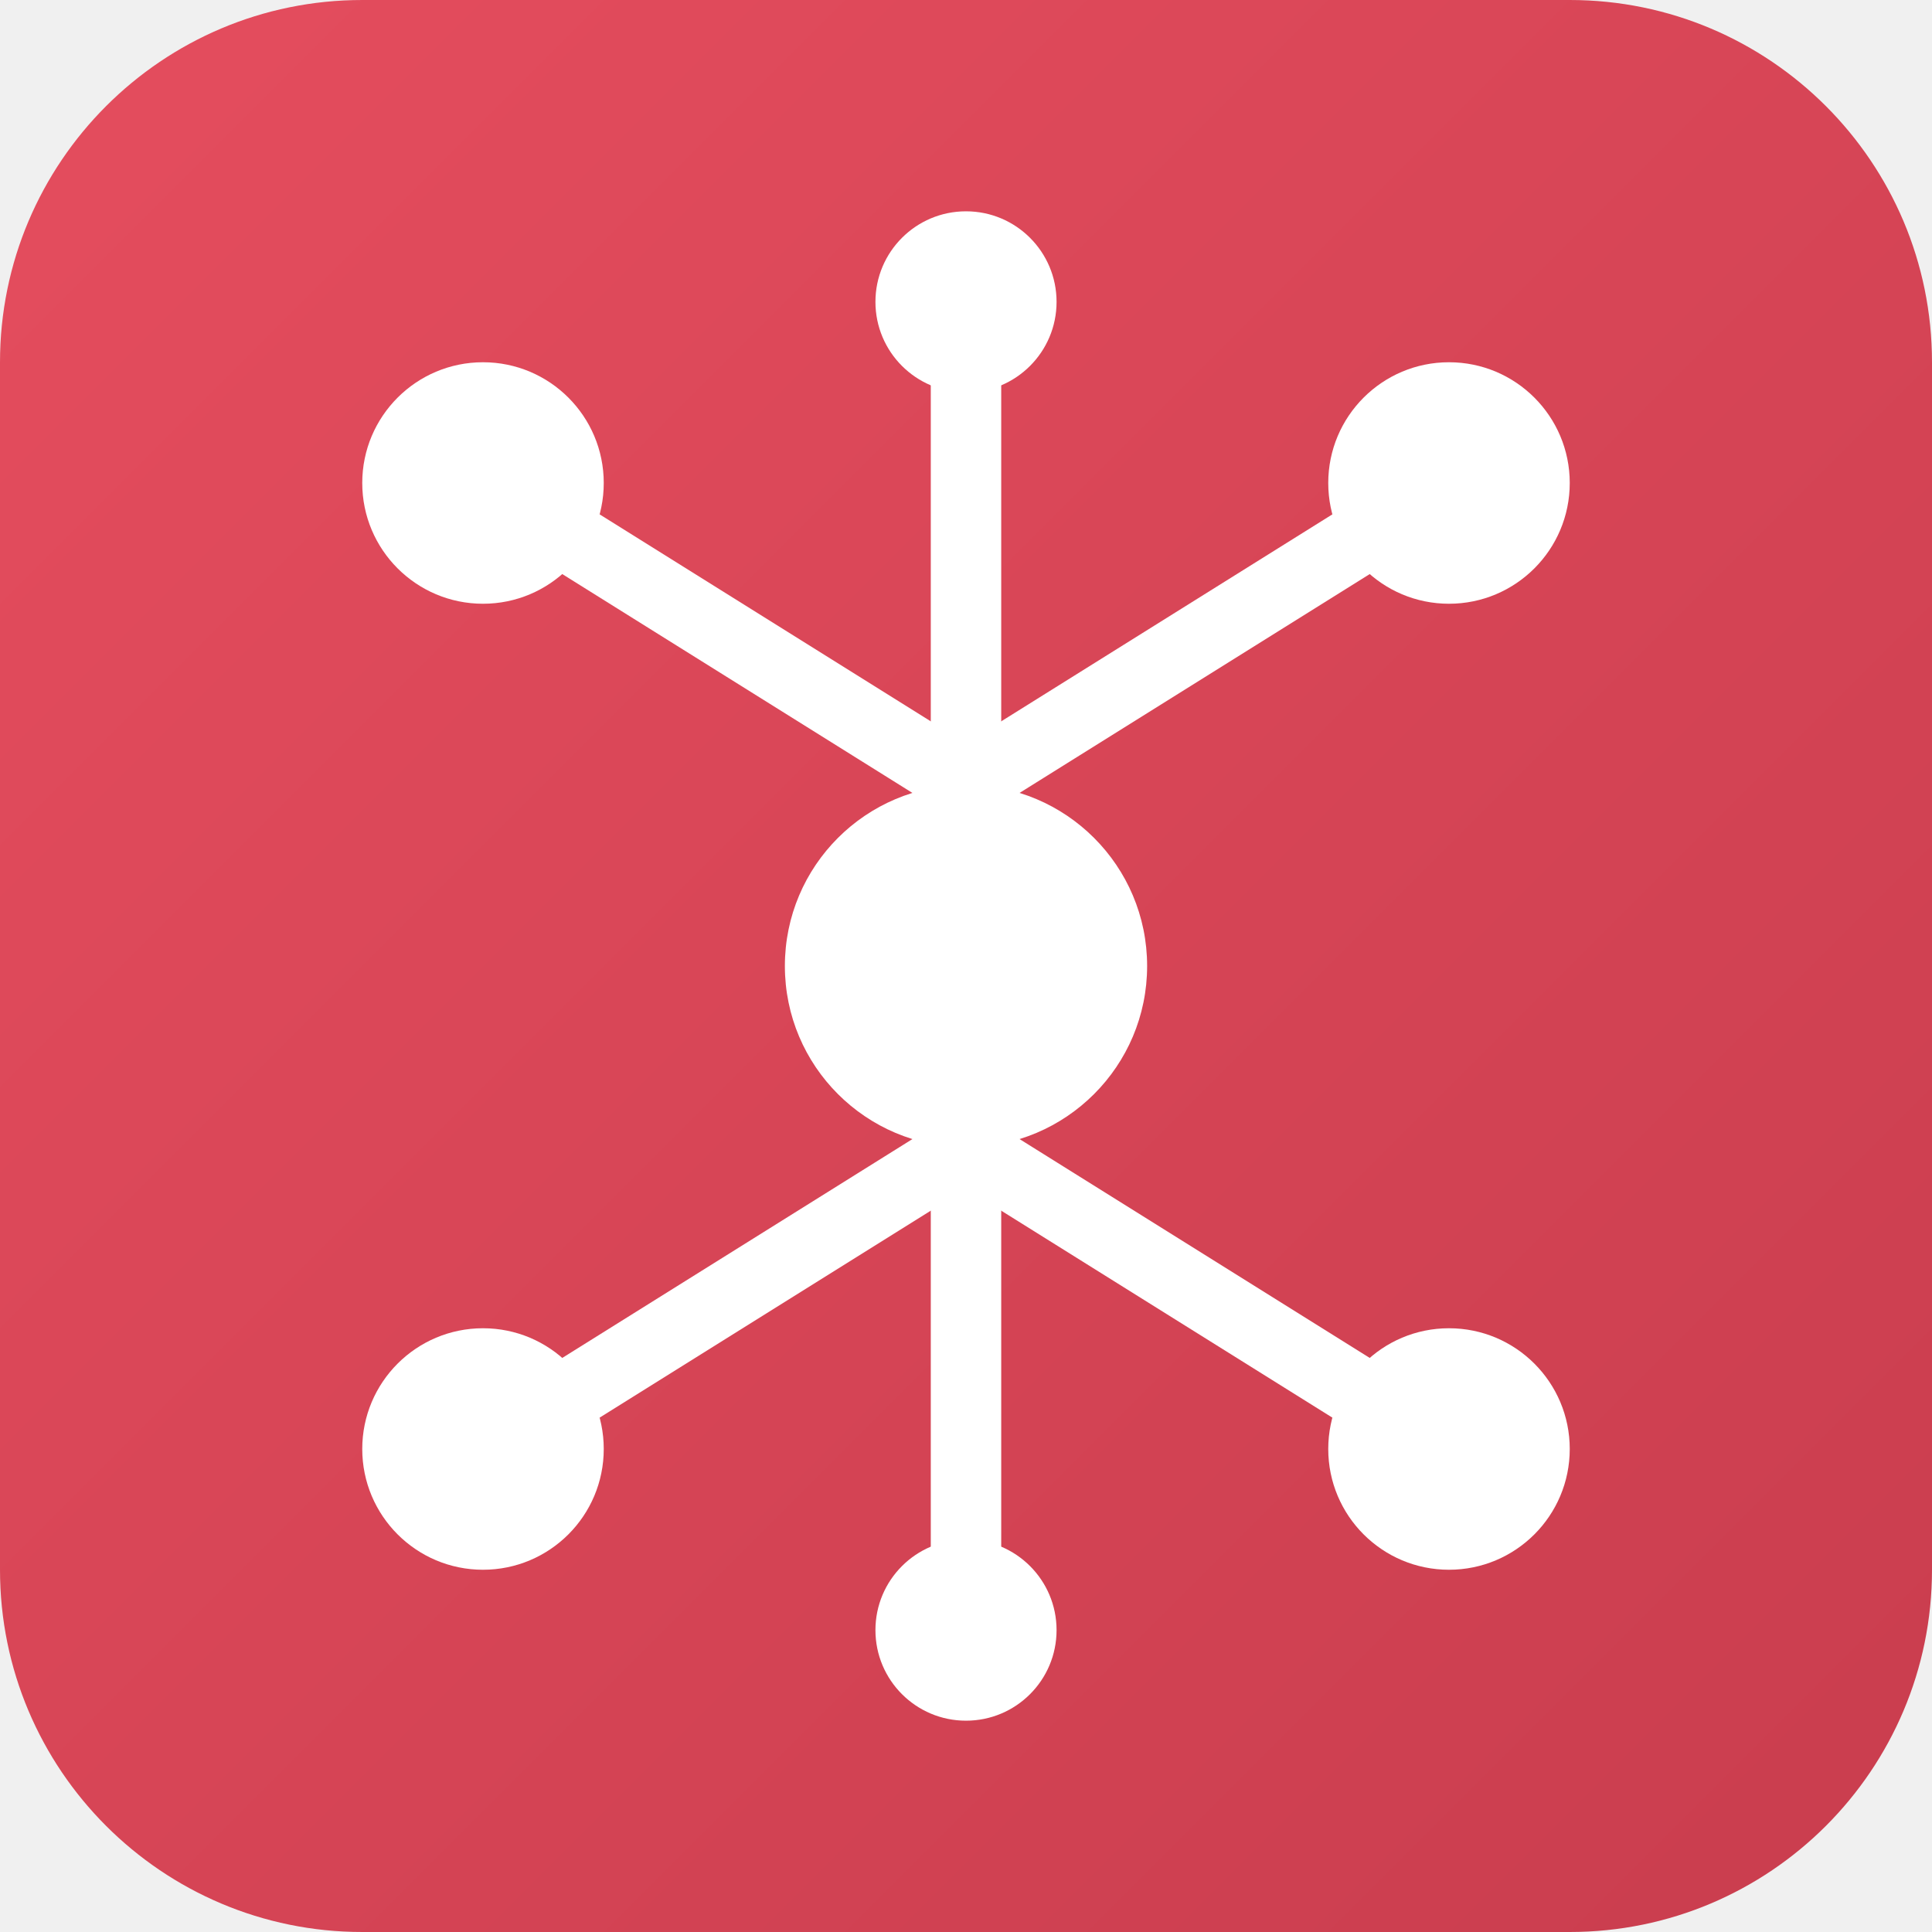
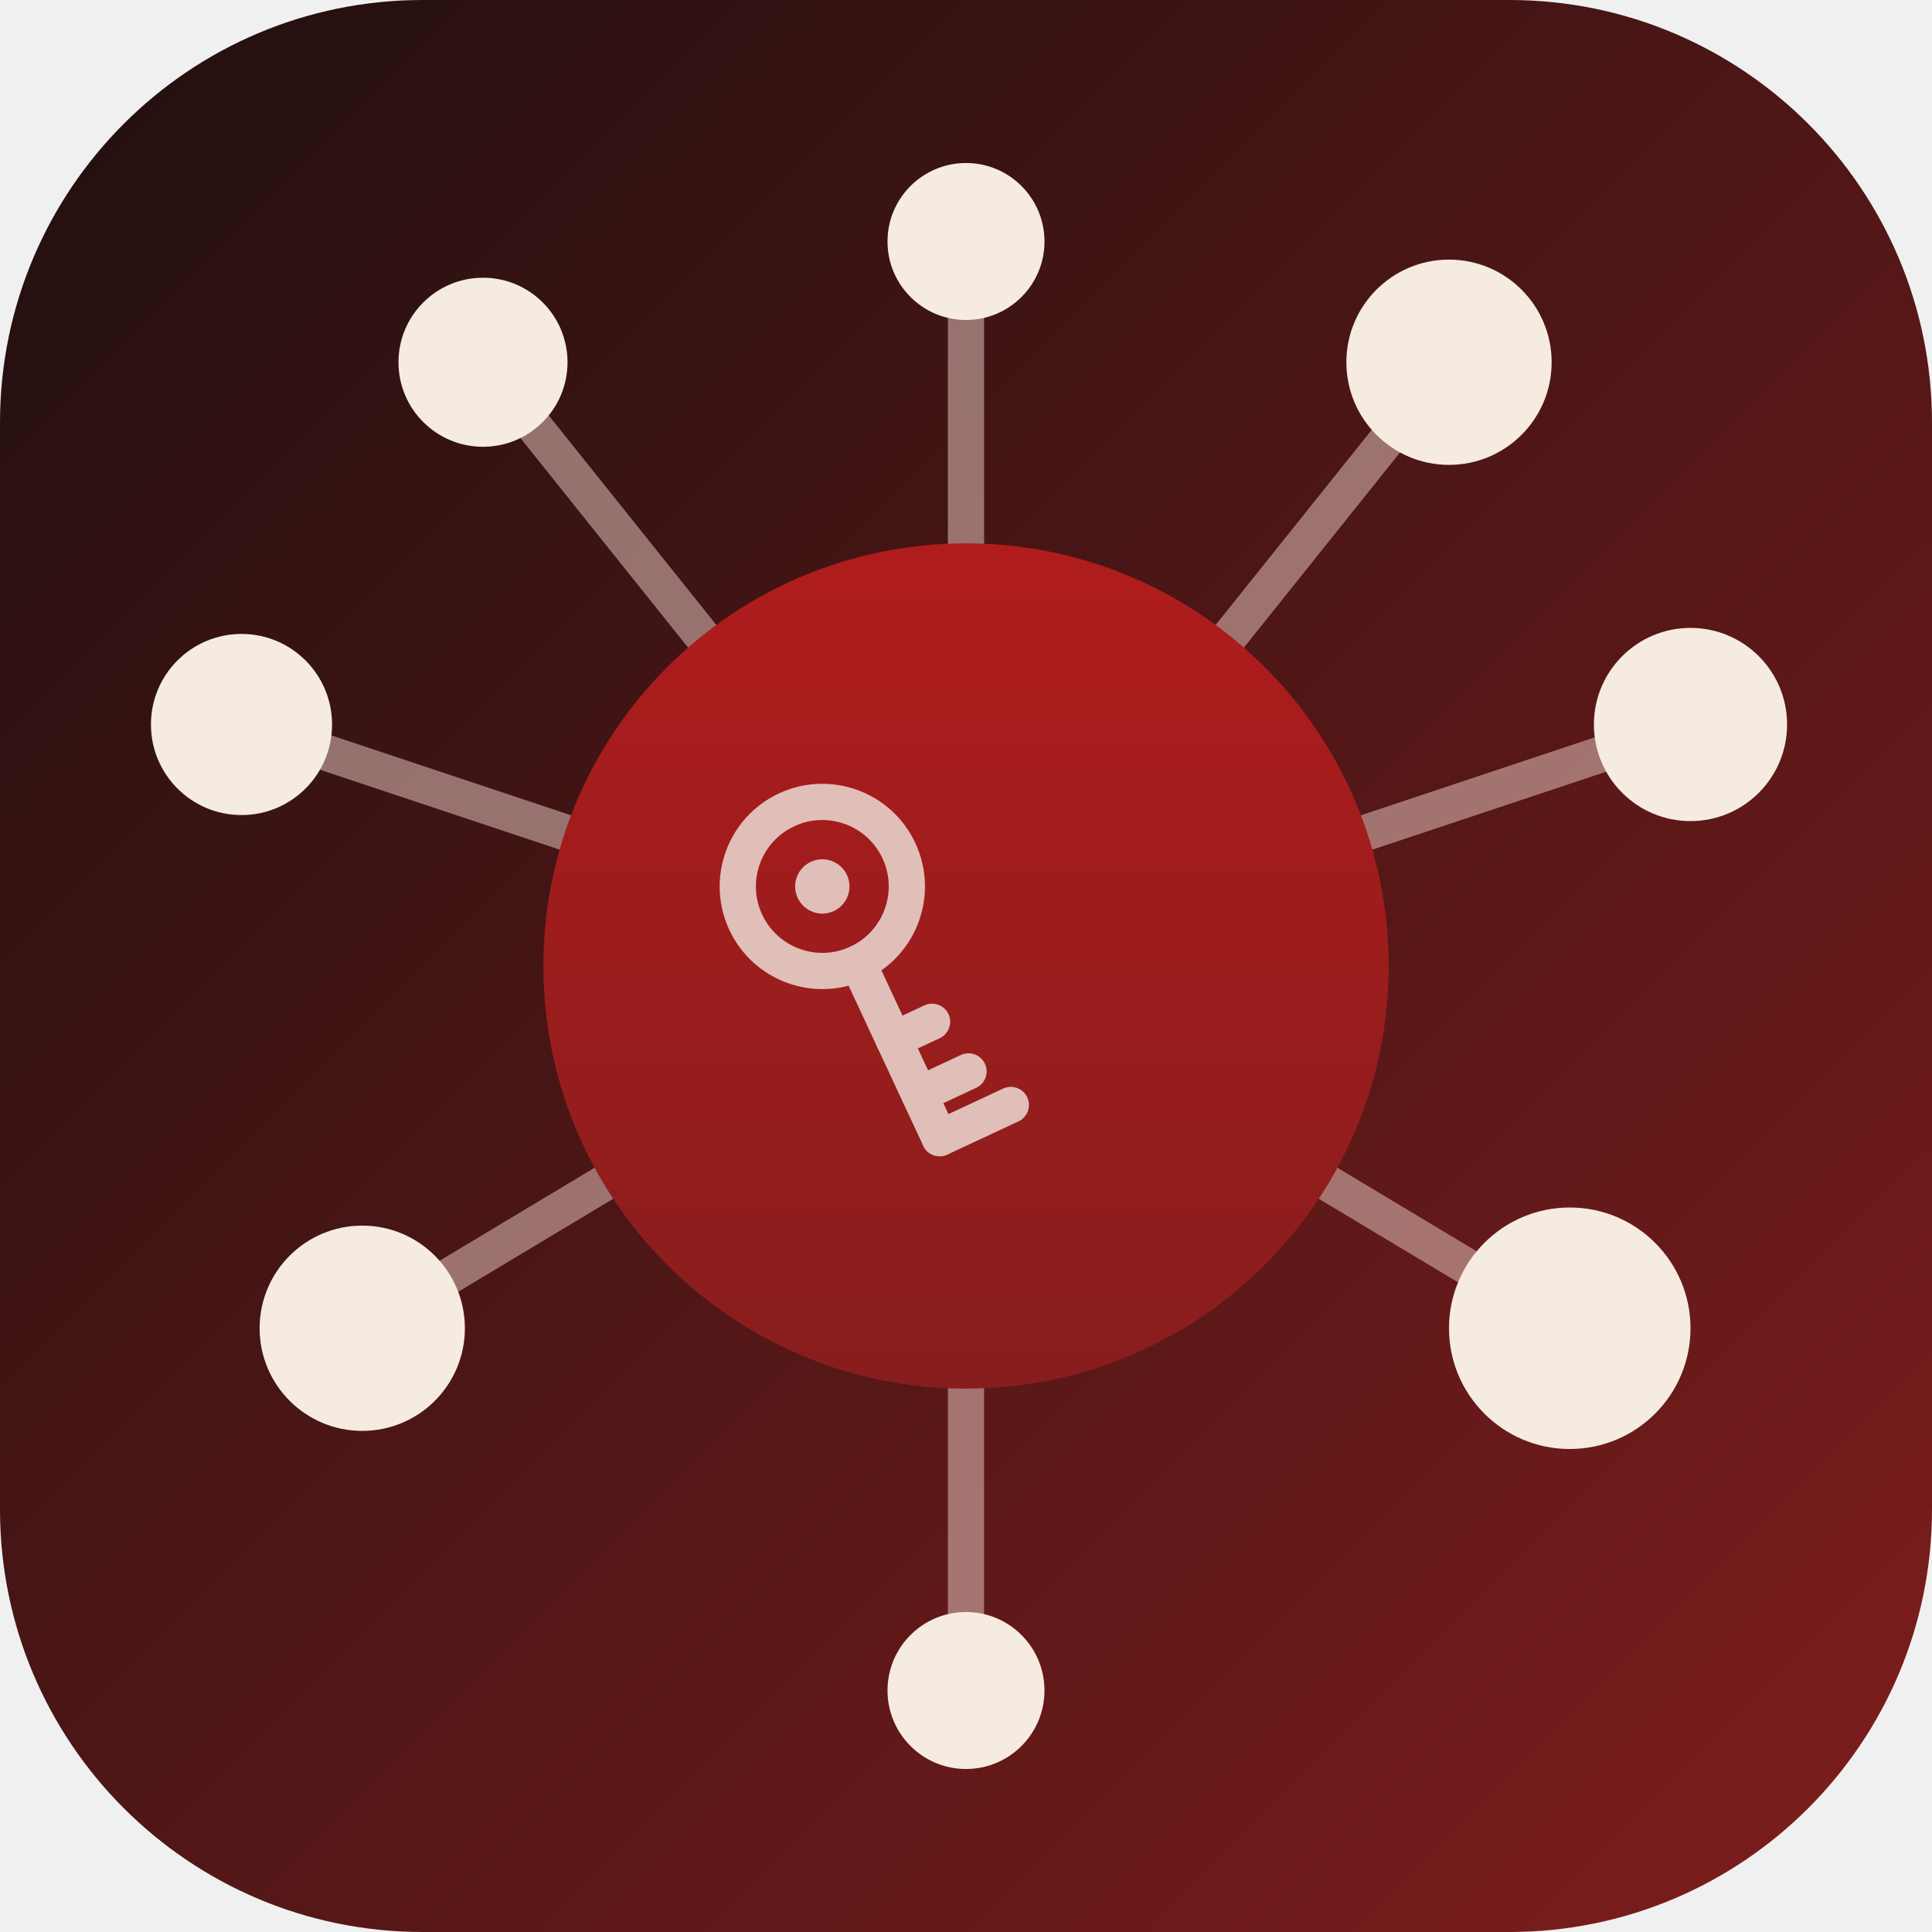
- <svg xmlns="http://www.w3.org/2000/svg" width="192" height="192" viewBox="0 0 192 192" fill="none">
-   <rect width="192" height="192" rx="36" fill="url(#gradient)" />
-   <circle cx="96" cy="96" r="18" fill="white" />
-   <circle cx="48" cy="48" r="12" fill="white" />
-   <circle cx="144" cy="48" r="12" fill="white" />
-   <circle cx="48" cy="144" r="12" fill="white" />
-   <circle cx="144" cy="144" r="12" fill="white" />
-   <circle cx="96" cy="30" r="9" fill="white" />
-   <circle cx="96" cy="162" r="9" fill="white" />
-   <line x1="96" y1="78" x2="48" y2="48" stroke="white" stroke-width="7" stroke-linecap="round" />
-   <line x1="96" y1="78" x2="144" y2="48" stroke="white" stroke-width="7" stroke-linecap="round" />
-   <line x1="96" y1="114" x2="48" y2="144" stroke="white" stroke-width="7" stroke-linecap="round" />
-   <line x1="96" y1="114" x2="144" y2="144" stroke="white" stroke-width="7" stroke-linecap="round" />
-   <line x1="96" y1="78" x2="96" y2="30" stroke="white" stroke-width="7" stroke-linecap="round" />
-   <line x1="96" y1="114" x2="96" y2="162" stroke="white" stroke-width="7" stroke-linecap="round" />
+ <svg xmlns="http://www.w3.org/2000/svg" width="32" height="32" viewBox="0 0 32 32" fill="none">
  <defs>
-     <linearGradient id="gradient" x1="0" y1="0" x2="192" y2="192" gradientUnits="userSpaceOnUse">
-       <stop stop-color="#E54D5E" />
-       <stop offset="1" stop-color="#C93D4E" />
+     <linearGradient id="bg" x1="0" y1="0" x2="32" y2="32" gradientUnits="userSpaceOnUse">
+       <stop stop-color="#1F0F0F" />
+       <stop offset="1" stop-color="#7F1D1D" />
+     </linearGradient>
+     <linearGradient id="center" x1="16" y1="6" x2="16" y2="26" gradientUnits="userSpaceOnUse">
+       <stop stop-color="#B91C1C" />
+       <stop offset="1" stop-color="#7F1D1D" />
    </linearGradient>
  </defs>
+   <rect width="32" height="32" rx="7" fill="url(#bg)" />
+   <g stroke="#E0BFB8" stroke-width="0.6" stroke-linecap="round" opacity="0.55">
+     <line x1="16" y1="16" x2="16" y2="4" />
+     <line x1="16" y1="16" x2="24" y2="6" />
+     <line x1="16" y1="16" x2="28" y2="12" />
+     <line x1="16" y1="16" x2="26" y2="22" />
+     <line x1="16" y1="16" x2="16" y2="28" />
+     <line x1="16" y1="16" x2="6" y2="22" />
+     <line x1="16" y1="16" x2="4" y2="12" />
+     <line x1="16" y1="16" x2="8" y2="6" />
+   </g>
+   <circle cx="16" cy="4" r="1.3" fill="#F5EBE0" />
+   <circle cx="24" cy="6" r="1.7" fill="#F5EBE0" />
+   <circle cx="28" cy="12" r="1.6" fill="#F5EBE0" />
+   <circle cx="26" cy="22" r="2" fill="#F5EBE0" />
+   <circle cx="16" cy="28" r="1.3" fill="#F5EBE0" />
+   <circle cx="6" cy="22" r="1.7" fill="#F5EBE0" />
+   <circle cx="4" cy="12" r="1.5" fill="#F5EBE0" />
+   <circle cx="8" cy="6" r="1.4" fill="#F5EBE0" />
+   <circle cx="16" cy="16" r="7" fill="url(#center)" />
+   <g transform="translate(16 16) rotate(-25)" stroke="#E0BFB8" stroke-width="0.6" stroke-linecap="round" stroke-linejoin="round">
+     <circle cx="-1.6" cy="-2.2" r="1.4" fill="none" />
+     <circle cx="-1.6" cy="-2.2" r="0.45" fill="#E0BFB8" stroke="none" />
+     <line x1="-1.6" y1="-0.8" x2="-1.6" y2="2.4" />
+     <line x1="-1.6" y1="0.6" x2="-0.9" y2="0.6" />
+     <line x1="-1.6" y1="1.6" x2="-0.7" y2="1.6" />
+     <line x1="-1.6" y1="2.4" x2="-0.3" y2="2.4" />
+   </g>
</svg>
